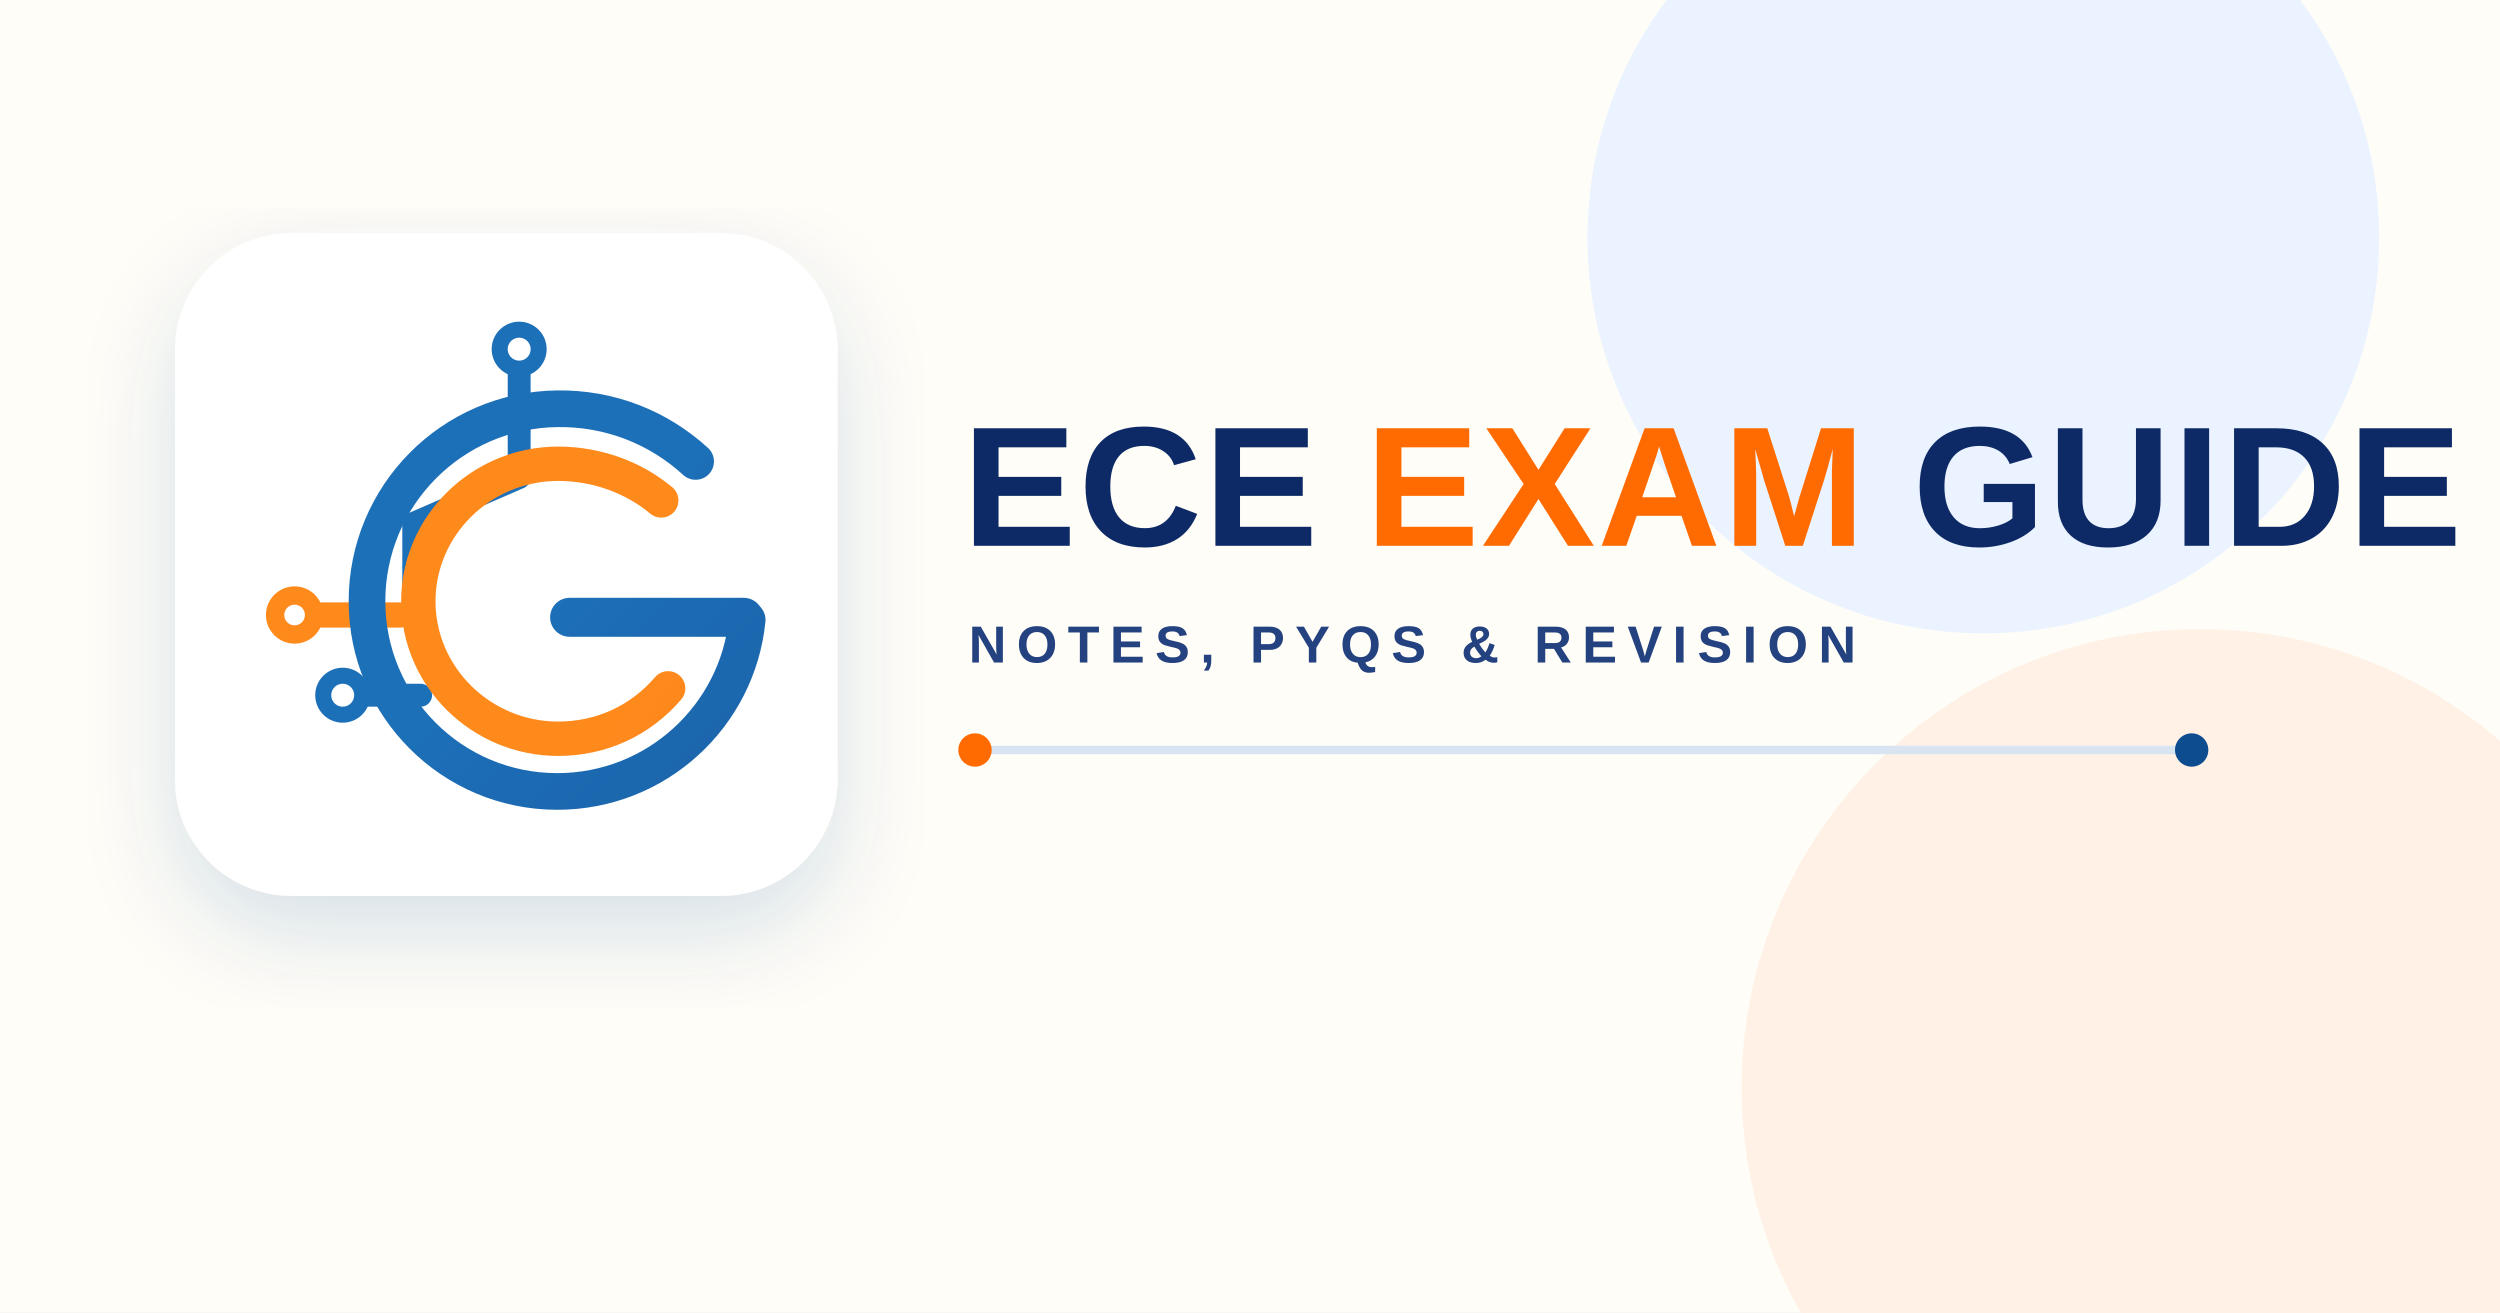
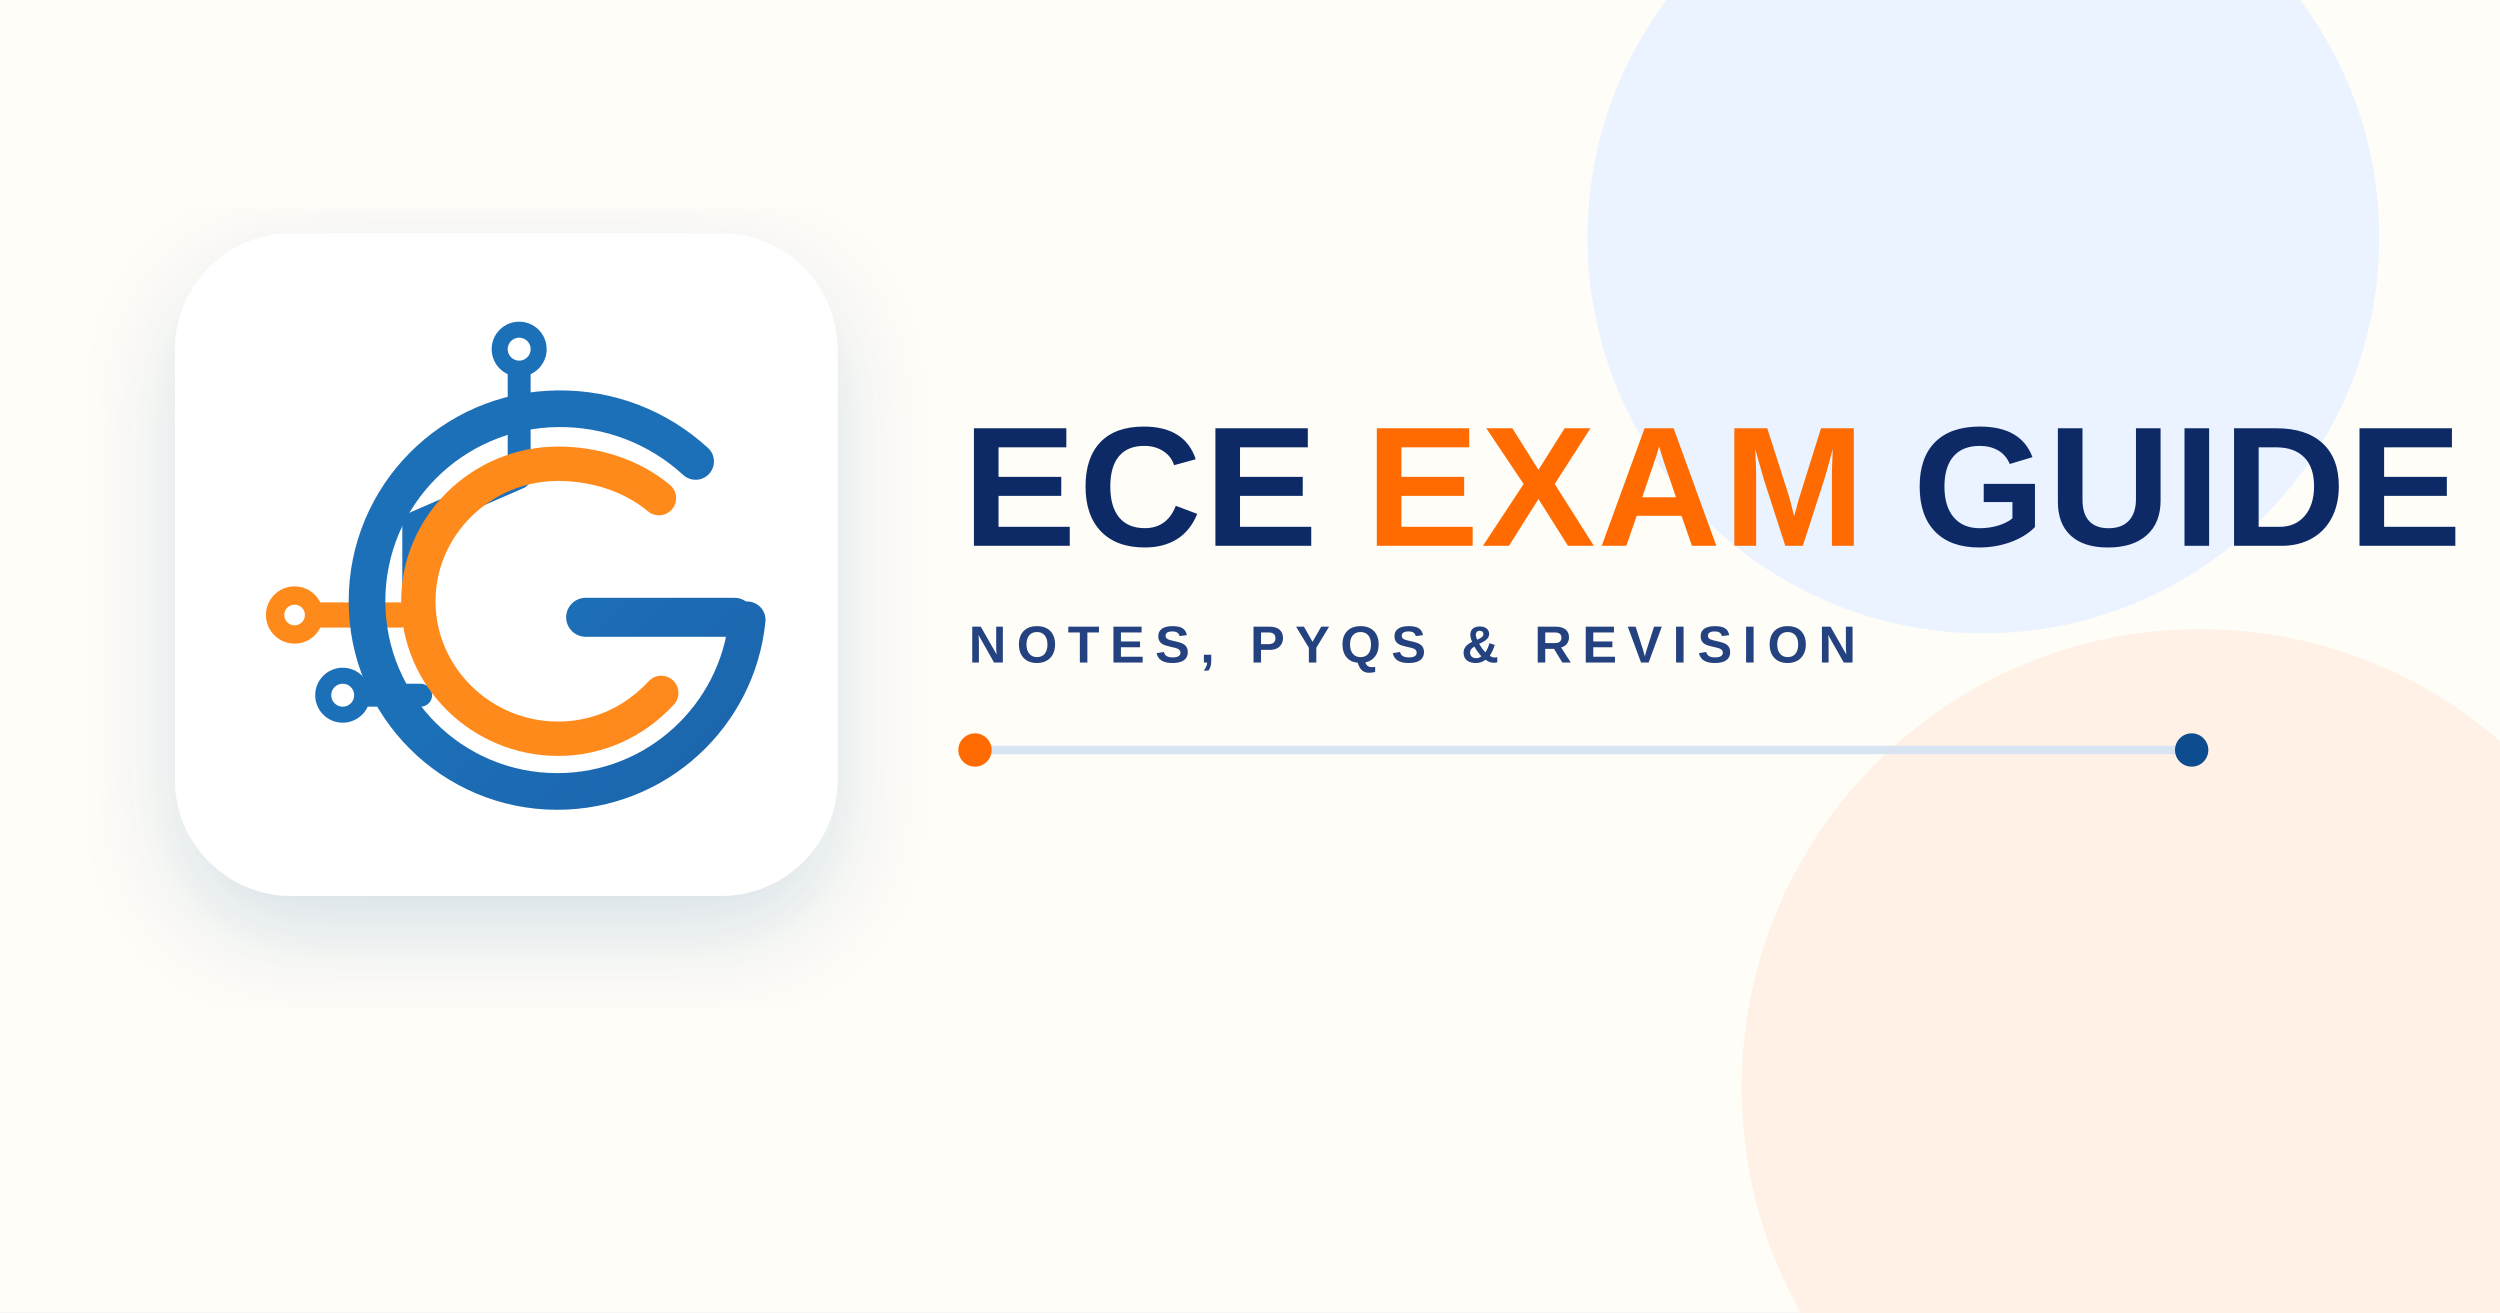
<svg xmlns="http://www.w3.org/2000/svg" width="1200" height="630" viewBox="0 0 1200 630" fill="none">
  <defs>
    <linearGradient id="lockupBlue" x1="132" y1="139" x2="389" y2="396" gradientUnits="userSpaceOnUse">
      <stop offset="0" stop-color="#1e6fb8" />
      <stop offset="1" stop-color="#0d4c8f" />
    </linearGradient>
    <linearGradient id="lockupOrange" x1="132" y1="231" x2="315" y2="364" gradientUnits="userSpaceOnUse">
      <stop offset="0" stop-color="#ff8a1d" />
      <stop offset="1" stop-color="#ff6b00" />
    </linearGradient>
    <filter id="softShadow" x="42" y="82" width="402" height="402" filterUnits="userSpaceOnUse" color-interpolation-filters="sRGB">
      <feDropShadow dx="0" dy="18" stdDeviation="22" flood-color="#0d4c8f" flood-opacity="0.16" />
    </filter>
  </defs>
  <rect width="1200" height="630" fill="#fffdf8" />
  <circle cx="952" cy="114" r="190" fill="#eaf3ff" />
  <circle cx="1056" cy="522" r="220" fill="#fff1e5" />
  <g filter="url(#softShadow)">
    <rect x="84" y="112" width="318" height="318" rx="56" fill="white" />
    <g transform="translate(115 139) scale(1.1)" stroke-linecap="round" stroke-linejoin="round">
      <path d="M70 142H30" stroke="url(#lockupOrange)" stroke-width="11" />
      <circle cx="24" cy="142" r="8.5" fill="white" stroke="url(#lockupOrange)" stroke-width="8" />
      <path d="M79 177H54" stroke="url(#lockupBlue)" stroke-width="10" />
      <circle cx="45" cy="177" r="8.5" fill="white" stroke="url(#lockupBlue)" stroke-width="7" />
      <path d="M76 130V102L122 82V36" stroke="url(#lockupBlue)" stroke-width="10" />
      <circle cx="122" cy="26" r="8.5" fill="white" stroke="url(#lockupBlue)" stroke-width="7" />
      <path d="M199 75C182.5 59.9 161.2 51.7 138.7 52C92.7 52.5 55.6 89.9 55.6 136C55.6 181.8 92.7 219 138.6 219C181.8 219 217.3 186.2 221.5 144.1" stroke="url(#lockupBlue)" stroke-width="16" />
-       <path d="M184 92C172 82 156 76 139 76C105.5 76 78 103 78 136C78 169 105.5 196 139 196C158 196 175 188 187 174" stroke="url(#lockupOrange)" stroke-width="15" />
-       <path d="M144 143H220" stroke="url(#lockupBlue)" stroke-width="17" />
+       <path d="M183 91C171 81 155 76 139 76C105.5 76 78 103 78 136C78 169 105.5 196 139 196C156 196 172 189 184 176" stroke="url(#lockupOrange)" stroke-width="15" />
+       <path d="M151 143H216" stroke="url(#lockupBlue)" stroke-width="17" />
    </g>
  </g>
  <g transform="translate(462 176)">
    <text x="0" y="86" font-family="'Segoe UI', Arial, sans-serif" font-size="82" font-weight="800" letter-spacing="1">
      <tspan fill="#0d2a66">ECE </tspan>
      <tspan fill="#ff6b00">EXAM </tspan>
      <tspan fill="#0d2a66">GUIDE</tspan>
    </text>
    <text x="3" y="142" font-family="'Segoe UI', Arial, sans-serif" font-size="25" font-weight="700" letter-spacing="5" fill="#24427f">
      NOTES, PYQS &amp; REVISION
    </text>
    <path d="M6 184H590" stroke="#d8e4f2" stroke-width="4" stroke-linecap="round" />
    <circle cx="6" cy="184" r="8" fill="#ff6b00" />
    <circle cx="590" cy="184" r="8" fill="#0d4c8f" />
  </g>
</svg>
